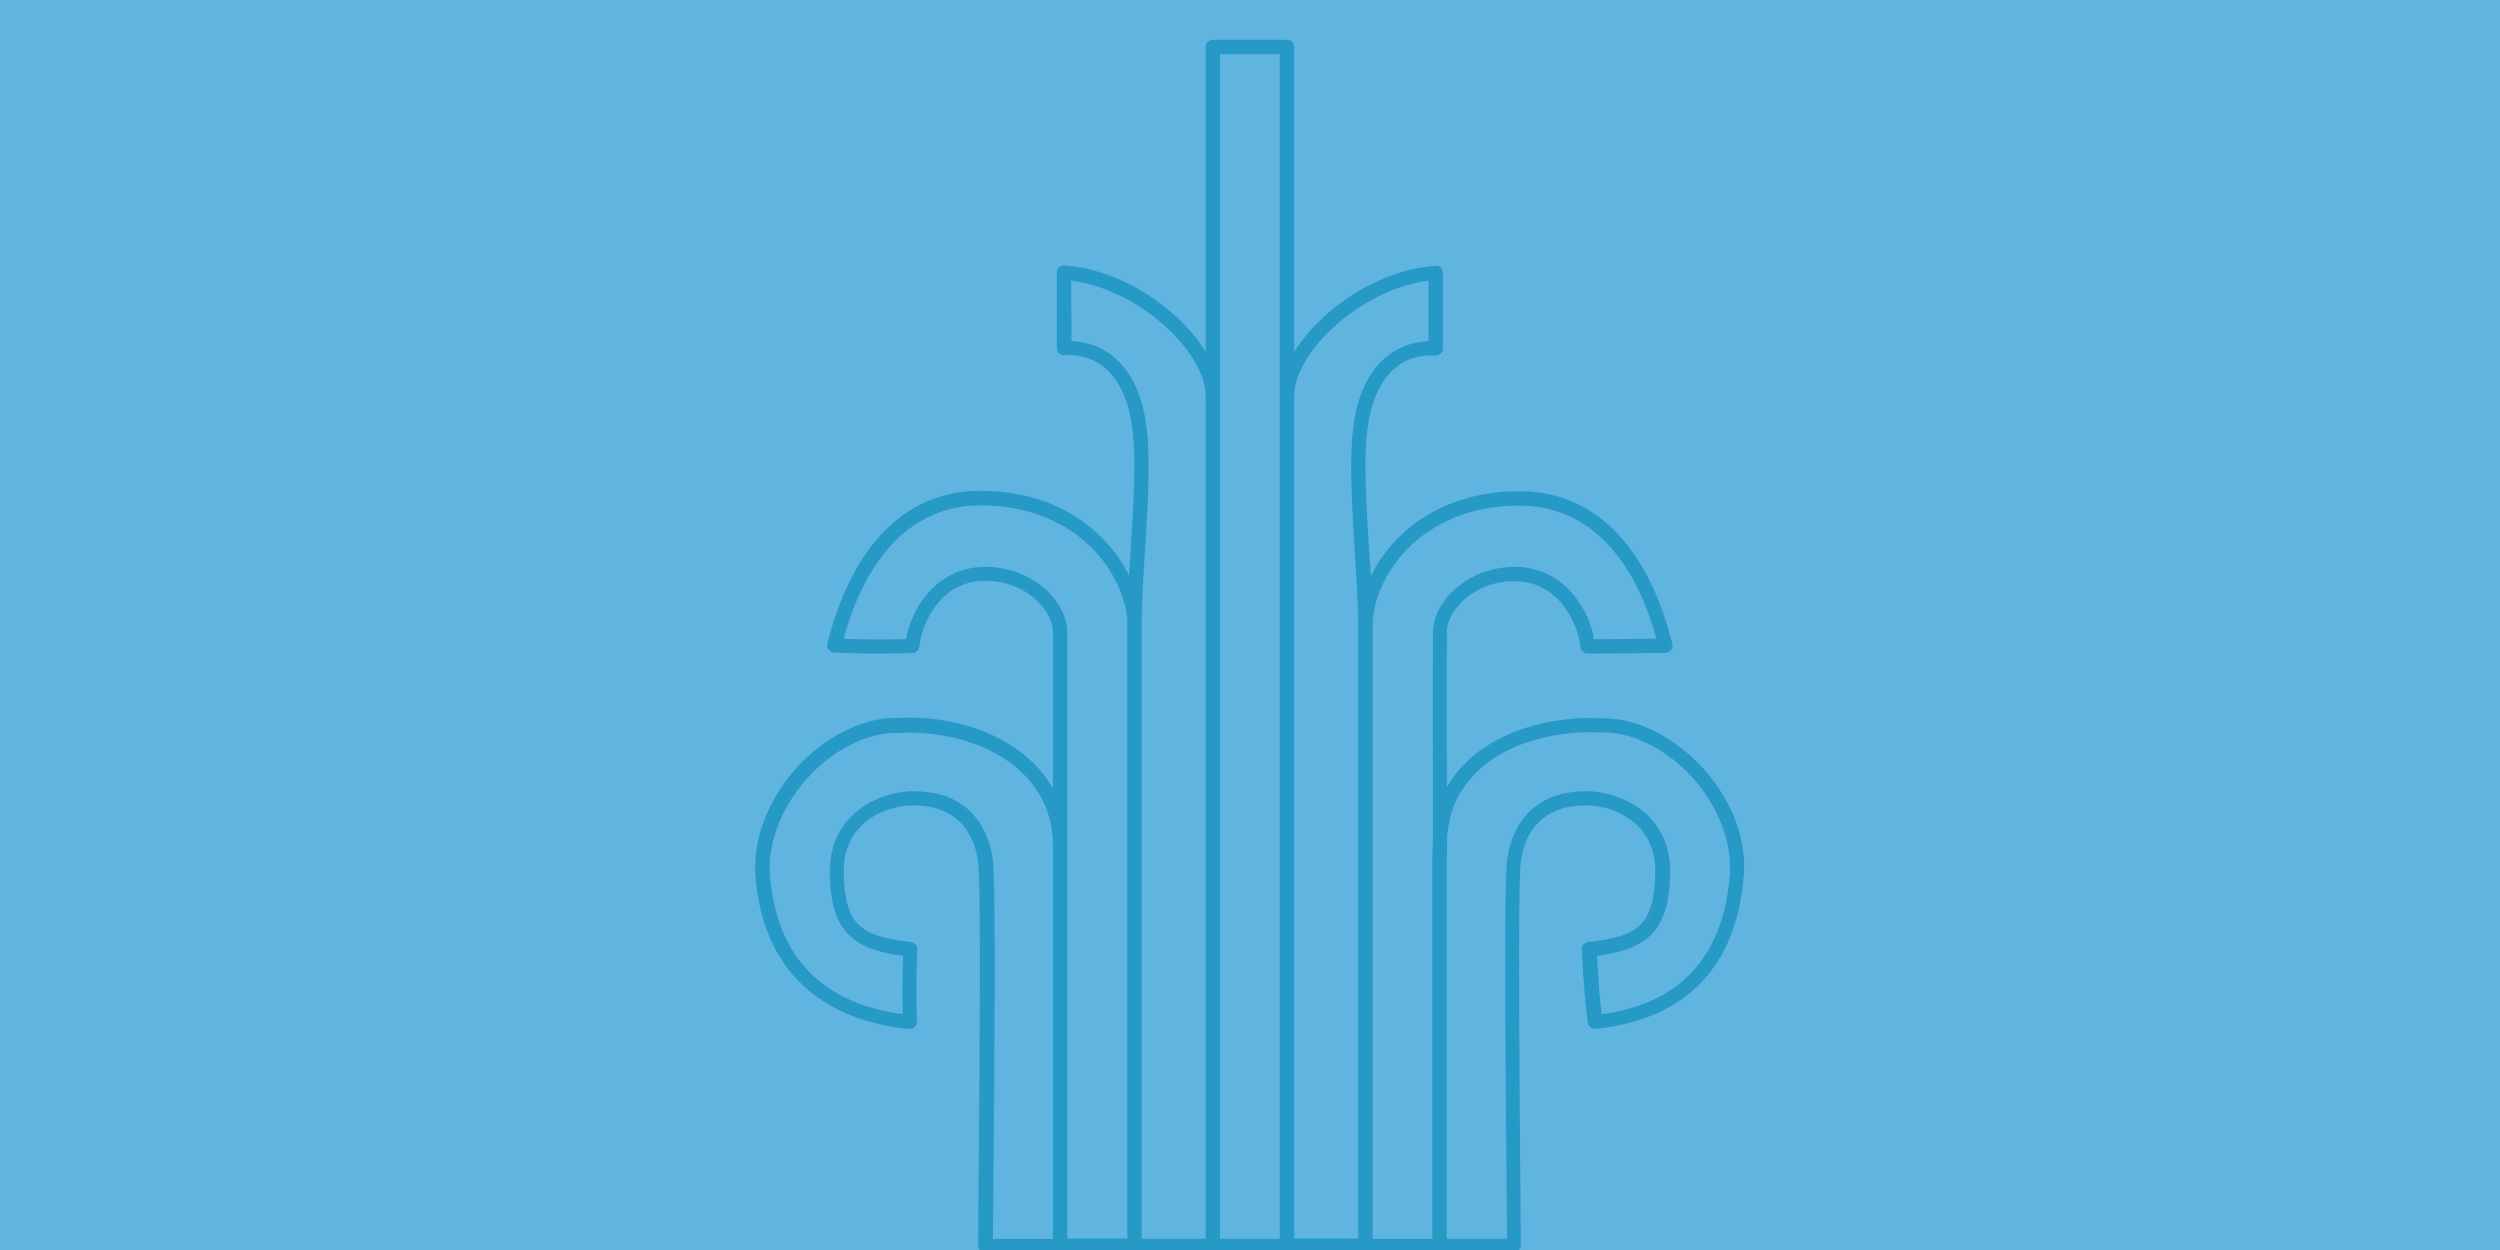
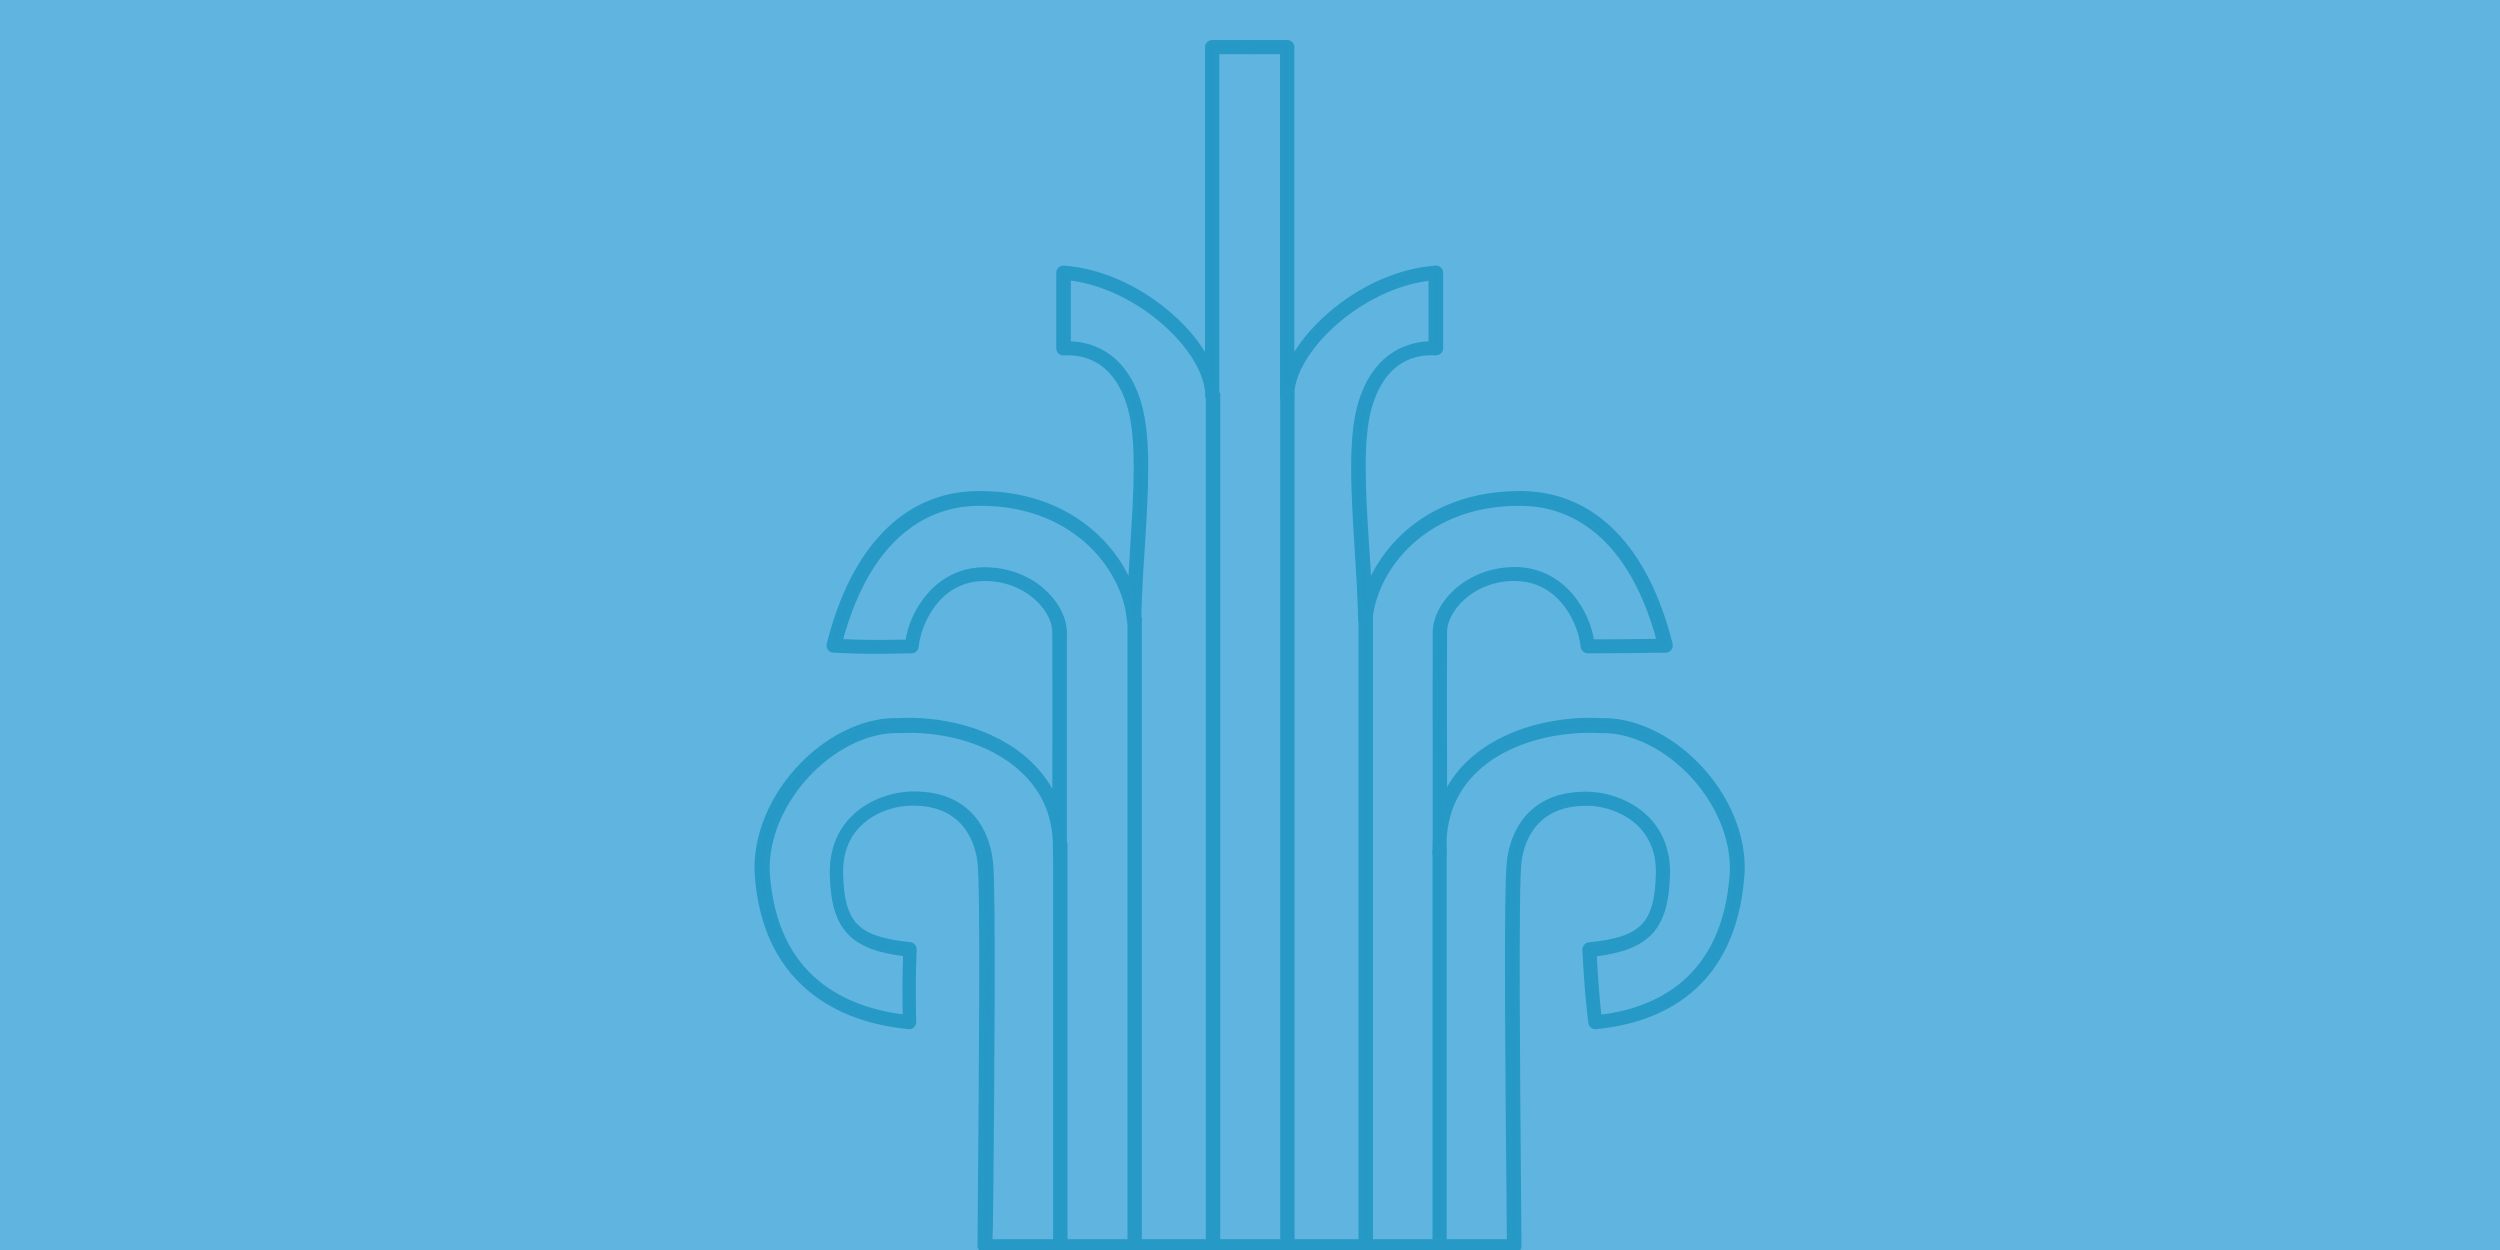
<svg xmlns="http://www.w3.org/2000/svg" version="1.1" id="Layer_2" x="0px" y="0px" viewBox="0 0 1200 600" enable-background="new 0 0 1200 600" xml:space="preserve">
  <rect opacity="0.8" fill="#37A3D8" width="1200" height="600" />
-   <path fill="#2598C5" stroke="#2799C6" stroke-width="3" stroke-miterlimit="10" d="M813.9,367.2c-13.4-13.6-30.4-21.4-45.6-20.9  c-19.1-1.1-45.6,3.7-62.9,20.1c-5.5,5.2-9.6,11.2-12.4,17.9c0-2.6,0-5.2,0-8c-0.1-27.7-0.1-62.2,0-72.3c-0.2-5.1,2.6-11.1,7.5-16  c7-7,17-10.9,27.5-10.5c22.2,0.7,31.2,22.5,32.1,32.9c0.1,1,0.9,1.8,1.9,1.8c14.2,0,21.6-0.1,27.4-0.2c3.6-0.1,6.5-0.1,10-0.1  c0.6,0,1.2-0.3,1.5-0.7c0.4-0.5,0.5-1.1,0.4-1.7c-11.5-46.1-36.6-71.7-70.6-72.2c-0.5,0-0.9,0-1.4,0c-27.6,0-45.1,10.8-55.1,20  c-7.8,7.2-13.8,16.2-17.4,25.5c-0.3-6.7-0.7-13.5-1.2-20.2c-1.7-26.9-3.3-52.3,1.6-68.2c7.1-23.2,22.9-25.8,31.8-25.2  c0.5,0,1.1-0.2,1.5-0.5s0.6-0.9,0.6-1.4v-36.3c0-0.5-0.2-1.1-0.6-1.4c-0.4-0.4-0.9-0.6-1.5-0.5c-17.1,1.2-35.5,9.3-50.4,22.2  c-8.6,7.4-15.1,15.6-18.9,23.6V22.5c0-1.1-0.9-1.9-1.9-1.9h-17.5h-0.7h-17.5c-1.1,0-1.9,0.9-1.9,1.9v152.2  c-3.8-8-10.3-16.2-18.9-23.6c-14.9-12.9-33.3-21-50.4-22.2c-0.5,0-1.1,0.1-1.5,0.5s-0.6,0.9-0.6,1.4v36.3c0,0.5,0.2,1.1,0.6,1.4  c0.4,0.4,0.9,0.6,1.5,0.5c8.8-0.5,24.7,2,31.8,25.2c4.9,15.9,3.3,41.3,1.6,68.2c-0.4,6.7-0.8,13.5-1.2,20.2  c-3.5-9.3-9.5-18.3-17.4-25.5c-10.1-9.3-28.1-20.4-56.5-20c-34,0.5-59.1,26.1-70.6,72.2c-0.1,0.6,0,1.2,0.3,1.6s0.9,0.8,1.5,0.8  c1.8,0.1,3.4,0.1,4.9,0.2c7.2,0.3,13.4,0.5,32.6,0.1c1,0,1.8-0.8,1.9-1.8c0.9-10.5,9.9-32.3,32.1-32.9c10.5-0.3,20.5,3.5,27.5,10.5  c4.9,4.9,7.7,10.9,7.5,16.1c0.1,13.8,0.1,54.6,0,81.1c-2.8-6.9-7.1-13.1-12.9-18.6c-17.6-16.6-43.8-21.4-62.5-20.3  c-15.2-0.5-32.2,7.3-45.6,20.9c-14.6,14.8-22.7,34.1-21.9,51.9c1.7,26.1,11.5,45.7,28.9,58.3c11.6,8.4,26.2,13.5,43.6,15.2  c0.6,0.1,1.1-0.1,1.5-0.5c0.4-0.4,0.6-0.9,0.6-1.5l-0.1-4.1c-0.2-12.7-0.2-16.1,0.3-30.7c0-1-0.7-1.9-1.8-2  c-25.7-2.6-32.9-9.9-33.5-34.2c-0.2-9.8,2.7-17.9,8.7-23.9c7.8-7.9,19-10.5,26.3-10.4c27.4,0,31.8,22,32.5,28.8  c1.5,10.6,0.6,110.2,0.2,158c-0.1,13.1-0.2,22.6-0.2,26c0,1.1,0.9,1.9,1.9,1.9c0.3,0,0.5-0.1,0.8-0.2c0.2,0.1,0.5,0.2,0.8,0.2h252.1  c1.1,0,1.9-0.9,1.9-1.9c0-3.4-0.1-12.9-0.2-26c-0.4-47.8-1.3-147.4,0.2-158.1c0.7-6.7,5-28.7,32.5-28.7c7.2-0.2,18.4,2.5,26.3,10.4  c6,6.1,9,14.1,8.7,23.9c-0.6,24.3-7.8,31.7-33.5,34.2c-1,0.1-1.8,1-1.8,2c1,18.2,1.7,24.5,2.5,31.8l0.4,3.2c0.1,1.1,1,1.8,2.1,1.7  c29.8-2.9,66.2-18,69.9-73.5C836.7,401.3,828.5,381.9,813.9,367.2z M676.9,260.1c9.6-8.8,26.8-19.3,53.8-18.9  c18.3,0.2,51.1,9.3,66.3,66.8c-2.5,0-4.8,0.1-7.5,0.1c-5.6,0.1-12.6,0.2-25.6,0.2c-2-14.6-13.9-34.1-35.6-34.7  c-11.6-0.3-22.6,3.9-30.4,11.7c-5.7,5.7-8.8,12.6-8.6,18.8c-0.1,10,0,44.5,0,72.3c0,10.4,0,20,0,26.2c-0.1,1.1-0.1,2.3-0.1,3.5  c0,0.8,0,1.4,0,1.9c-0.1,0.3-0.2,0.6-0.2,0.9v187.3h-31.6V297.7C658.4,284.5,665.7,270.4,676.9,260.1z M687.2,133v32.2  c-8.9,0-26.1,3.4-33.7,28c-5.1,16.6-3.5,42.3-1.8,69.6c0.7,11.6,1.5,23.6,1.7,34.8v298.4h-33.7V189.9  C619.8,168.1,652.8,136.6,687.2,133z M584.1,24.5h15.5h0.7h15.5v165.4v406.2h-31.7V189.9V24.5z M512.8,165.2  C512.8,165.2,512.8,165.2,512.8,165.2l-0.1-32.2c34.4,3.6,67.5,35.1,67.5,56.9v406.2h-33.7V297.6c0.2-11.2,0.9-23.2,1.7-34.8  c1.7-27.3,3.3-53-1.8-69.6C538.9,168.6,521.8,165.2,512.8,165.2z M502.2,285.3c-7.7-7.8-18.8-12-30.4-11.7  c-21.8,0.6-33.7,20.1-35.6,34.7c-17.7,0.3-23.8,0.1-30.7-0.2c-0.8,0-1.6-0.1-2.5-0.1c15.2-57.6,48-66.7,66.3-66.9  c27.1-0.4,44.2,10.1,53.8,18.9c11.2,10.3,18.5,24.4,19.5,37.6v298.4h-31.8V408.9l0,0c0-0.1,0-0.5,0-1.3c0-0.6,0-1.4,0-2.3l0-9.7  c0-8.1,0-19.2,0-30.9c0-17.4,0-48.4,0-60.5C511,297.9,507.9,291,502.2,285.3z M438.8,381.3c-8-0.1-20.4,2.8-29.1,11.6  c-6.8,6.8-10.1,15.8-9.9,26.8c0.6,25.5,9.2,34.8,35.2,37.8c-0.4,13.2-0.4,16.9-0.2,29.1l0,1.9c-29.1-3.4-63.4-18.4-66.8-69.6  c-0.8-16.6,7-34.9,20.8-48.9c12.7-12.8,28.7-20.2,42.8-19.7c0.1,0,0.1,0,0.2,0c17.9-1,42.9,3.5,59.6,19.3  c10.3,9.7,15.5,22,15.5,36.5v190.1h-31.8c0-4.4,0.1-12.9,0.2-24c0.5-51.6,1.3-147.7-0.2-158.5C474.4,406,469.5,381.3,438.8,381.3z   M831.9,418.8c-3.4,51.6-36.5,66.5-64.5,69.7l-0.1-1.3c-0.8-7-1.4-13.1-2.3-29.7c25.9-3,34.5-12.4,35.2-37.8  c0.3-10.9-3.1-19.9-9.9-26.8c-8.7-8.7-21.1-11.7-29.1-11.6c-30.7,0-35.6,24.7-36.3,32.2c-1.6,10.9-0.7,107-0.2,158.6  c0.1,11.1,0.2,19.6,0.2,24h-32V410.7c0.1-0.3,0.2-0.7,0.2-1.1l0,0c0,0,0-0.2,0-0.4c0-0.6,0-1.2,0-2.1c0-1.2,0-2.7,0-4.5  c0.6-13.2,5.7-24.5,15-33.4c16.4-15.7,41.8-20.1,60.1-19.1c0.1,0,0.1,0,0.2,0c14.1-0.5,30.1,6.9,42.8,19.7  C825,383.9,832.7,402.2,831.9,418.8z" />
+   <g>
+     <g>
+       <path fill="#2598C5" stroke="#2799C6" stroke-width="3" stroke-miterlimit="10" d="M474.2,599c0.7,0,1.3-0.4,1.7-0.9h-3.3    C472.9,598.6,473.5,599,474.2,599z" />
+       <path fill="#2598C5" stroke="#2799C6" stroke-width="3" stroke-miterlimit="10" d="M475.3,572.1c0.5-51.6,1.3-147.7-0.2-158.5    c-0.8-7.6-5.6-32.2-36.3-32.2c-8-0.1-20.4,2.8-29.1,11.6c-6.8,6.8-10.1,15.8-9.9,26.8c0.6,25.5,9.2,34.8,35.2,37.8    c-0.4,13.2-0.4,16.9-0.2,29.1l0,1.9c-29.1-3.4-63.4-18.4-66.8-69.6c-0.8-16.6,7-34.9,20.8-48.9c12.7-12.8,28.7-20.2,42.8-19.7    c0.1,0,0.1,0,0.2,0c17.9-1,42.9,3.5,59.6,19.3c10.3,9.7,15.5,22,15.5,36.5c0,0.8,0,1.4,0,2c0,0.5,0,0.9,0,0.9l0,0    c0.1,1.2,0.3,1.4,0.9,1.7c0.6,0.3,1.3,0.3,1.9,0c0.6-0.4,0.8-0.5,0.9-1.7l0,0c0-0.1,0-0.5,0-1.3c0-0.6,0-1.4,0-2.3l0-9.7    c0-8.1,0-19.2,0-30.9c0-17.4,0-48.4,0-60.5c0.2-6.3-2.9-13.2-8.6-18.9c-7.7-7.8-18.8-12-30.4-11.7c-21.8,0.6-33.7,20.1-35.6,34.7    c-17.7,0.3-23.8,0.1-30.7-0.2c-0.8,0-1.6-0.1-2.5-0.1c15.2-57.6,48-66.7,66.3-66.9c27.1-0.4,44.2,10.1,53.8,18.9    c11.2,10.3,18.5,24.4,19.5,37.6c0.1,1,1,1.8,2,1.8c1,0,1.9-0.9,1.9-1.9c0.2-11.2,0.9-23.2,1.7-34.8c1.7-27.3,3.3-53-1.8-69.6    c-7.5-24.6-24.7-28-33.6-28c0,0,0,0-0.1,0V133c34.4,3.6,67.5,35.1,67.5,56.9c0,1.1,0.9,1.9,1.9,1.9s1.9-0.9,1.9-1.9V24.5h16.2    c1.1,0,1.9-0.9,1.9-1.9s-0.9-1.9-1.9-1.9h-18.2c-1.1,0-1.9,0.9-1.9,1.9v152.2c-3.8-8-10.3-16.2-18.9-23.6    c-14.9-12.9-33.3-21-50.4-22.2c-0.5,0-1.1,0.1-1.5,0.5s-0.6,0.9-0.6,1.4v36.3c0,0.5,0.2,1.1,0.6,1.4c0.4,0.4,0.9,0.6,1.5,0.5    c8.8-0.5,24.7,2,31.8,25.2c4.9,15.9,3.3,41.3,1.6,68.2c-0.4,6.7-0.8,13.5-1.2,20.2c-3.5-9.3-9.5-18.3-17.4-25.5    c-10.1-9.3-28.1-20.4-56.5-20c-34,0.5-59.1,26.1-70.6,72.2c-0.1,0.6,0,1.2,0.3,1.6s0.9,0.8,1.5,0.8c1.8,0.1,3.4,0.1,4.9,0.2    c7.2,0.3,13.4,0.5,32.6,0.1c1,0,1.8-0.8,1.9-1.8c0.9-10.5,9.9-32.3,32.1-32.9c10.5-0.3,20.5,3.5,27.5,10.5    c4.9,4.9,7.7,10.9,7.5,16.1c0.1,13.8,0.1,54.6,0,81.1c-2.8-6.9-7.1-13.1-12.9-18.6c-17.6-16.6-43.8-21.4-62.5-20.3    c-15.2-0.5-32.2,7.3-45.6,20.9c-14.6,14.8-22.7,34.1-21.9,51.9c1.7,26.1,11.5,45.7,28.9,58.3c11.6,8.4,26.2,13.5,43.6,15.2    c0.6,0.1,1.1-0.1,1.5-0.5c0.4-0.4,0.6-0.9,0.6-1.5l-0.1-4.1c-0.2-12.7-0.2-16.1,0.3-30.7c0-1-0.7-1.9-1.8-2    c-25.7-2.6-32.9-9.9-33.5-34.2c-0.2-9.8,2.7-17.9,8.7-23.9c7.8-7.9,19-10.5,26.3-10.4c27.4,0,31.8,22,32.5,28.8    c1.5,10.6,0.6,110.2,0.2,158c-0.1,13.1-0.2,22.6-0.2,26c0,0.4,0.1,0.7,0.3,1h3.3c0.2-0.3,0.3-0.6,0.3-1    C475.1,594.7,475.2,585.2,475.3,572.1z" />
+     </g>
+     <path fill="#2598C5" stroke="#2799C6" stroke-width="3" stroke-miterlimit="10" d="M728.6,572.1c-0.4-47.8-1.3-147.4,0.2-158.1   c0.7-6.7,5-28.7,32.5-28.7c7.2-0.2,18.4,2.5,26.3,10.4c6,6.1,9,14.1,8.7,23.9c-0.6,24.3-7.8,31.7-33.5,34.2c-1,0.1-1.8,1-1.8,2   c1,18.2,1.7,24.5,2.5,31.8l0.4,3.2c0.1,1.1,1,1.8,2.1,1.7c29.8-2.9,66.2-18,69.9-73.5c0.9-17.7-7.3-37.1-21.9-51.9   c-13.4-13.6-30.4-21.4-45.6-20.9c-19.1-1.1-45.6,3.7-62.9,20.1c-5.5,5.2-9.6,11.2-12.4,17.9c0-2.6,0-5.2,0-8   c-0.1-27.7-0.1-62.2,0-72.3c-0.2-5.1,2.6-11.1,7.5-16c7-7,17-10.9,27.5-10.5c22.2,0.7,31.2,22.5,32.1,32.9c0.1,1,0.9,1.8,1.9,1.8   c14.2,0,21.6-0.1,27.4-0.2c3.6-0.1,6.5-0.1,10-0.1c0.6,0,1.2-0.3,1.5-0.7c0.4-0.5,0.5-1.1,0.4-1.7c-11.5-46.1-36.6-71.7-70.6-72.2   c-0.5,0-0.9,0-1.4,0c-27.6,0-45.1,10.8-55.1,20c-7.8,7.2-13.8,16.2-17.4,25.5c-0.3-6.7-0.7-13.5-1.2-20.2   c-1.7-26.9-3.3-52.3,1.6-68.2c7.1-23.2,22.9-25.8,31.8-25.2c0.5,0,1.1-0.2,1.5-0.5s0.6-0.9,0.6-1.4v-36.3c0-0.5-0.2-1.1-0.6-1.4   c-0.4-0.4-0.9-0.6-1.5-0.5c-17.1,1.2-35.5,9.3-50.4,22.2c-8.6,7.4-15.1,15.6-18.9,23.6V22.6c0-1.1-0.9-1.9-1.9-1.9h-18.2   c-1.1,0-1.9,0.9-1.9,1.9s0.9,1.9,1.9,1.9h16.2V190c0,1.1,0.9,1.9,1.9,1.9s1.9-0.9,1.9-1.9c0-21.8,33-53.3,67.5-56.9v32.2   c-8.9,0-26.1,3.4-33.7,28c-5.1,16.6-3.5,42.3-1.8,69.6c0.7,11.6,1.5,23.6,1.7,34.8c0,1,0.8,1.9,1.9,1.9c1,0,1.9-0.8,2-1.8   c1-13.3,8.3-27.3,19.5-37.6c9.6-8.8,26.8-19.3,53.8-18.9c18.3,0.2,51.1,9.3,66.3,66.8c-2.5,0-4.8,0.1-7.5,0.1   c-5.6,0.1-12.6,0.2-25.6,0.2c-2-14.6-13.9-34.1-35.6-34.7c-11.6-0.3-22.6,3.9-30.4,11.7c-5.7,5.7-8.8,12.6-8.6,18.8   c-0.1,10,0,44.5,0,72.3c0,10.4,0,20,0,26.2c-0.1,1.1-0.1,2.3-0.1,3.5c0,1.3,0,2.3,0,2.9c0,0.2,0,0.4,0,0.7c0,0,0,0.1,0,0.1l0,0   c0.1,1,0.4,2.1,1.9,2.1c0,0,0,0,0,0c1.4,0,1.8-0.6,1.9-2.1l0,0c0,0,0-0.2,0-0.4c0-0.6,0-1.2,0-2.1c0-1.2,0-2.7,0-4.5   c0.6-13.2,5.7-24.5,15-33.4c16.4-15.7,41.8-20.1,60.1-19.1c0.1,0,0.1,0,0.2,0c14.1-0.5,30.1,6.9,42.8,19.7   c13.8,14,21.6,32.3,20.8,48.9c-3.4,51.6-36.5,66.5-64.5,69.7l-0.1-1.3c-0.8-7-1.4-13.1-2.3-29.7c25.9-3,34.5-12.4,35.2-37.8   c0.3-10.9-3.1-19.9-9.9-26.8c-8.7-8.7-21.1-11.7-29.1-11.6c-30.7,0-35.6,24.7-36.3,32.2c-1.6,10.9-0.7,107-0.2,158.6   c0.1,11.1,0.2,19.6,0.2,24H474.7c-1.1,0-1.9,0.9-1.9,1.9c0,0.4,0.1,0.7,0.3,1h255.4c0.2-0.3,0.3-0.6,0.3-1   C728.8,594.6,728.7,585.2,728.6,572.1z" />
+     <g>
+       <path fill="#2598C5" stroke="#2799C6" stroke-width="3" stroke-miterlimit="10" d="M508.9,599c0.7,0,1.3-0.4,1.7-0.9h-3.3    C507.6,598.6,508.2,599,508.9,599z" />
+       <path fill="#2598C5" stroke="#2799C6" stroke-width="3" stroke-miterlimit="10" d="M510.8,406c0-1.1-0.9-1.9-1.9-1.9    s-1.9,0.9-1.9,1.9v192c0,0.4,0.1,0.7,0.3,1h3.3c0.2-0.3,0.3-0.6,0.3-1V406z" />
+     </g>
+     <g>
+       <path fill="#2598C5" stroke="#2799C6" stroke-width="3" stroke-miterlimit="10" d="M544.6,599c0.7,0,1.3-0.4,1.7-0.9h-3.3    C543.2,598.6,543.8,599,544.6,599z" />
+       <path fill="#2598C5" stroke="#2799C6" stroke-width="3" stroke-miterlimit="10" d="M546.5,297.7c0-1.1-0.9-1.9-1.9-1.9    s-1.9,0.9-1.9,1.9v300.4c0,0.4,0.1,0.7,0.3,1h3.3c0.2-0.3,0.3-0.6,0.3-1V297.7z" />
+     </g>
+     <g>
+       <path fill="#2598C5" stroke="#2799C6" stroke-width="3" stroke-miterlimit="10" d="M582.2,598c0.7,0,1.3-0.4,1.7-0.9h-3.3    C580.9,597.6,581.5,598,582.2,598z" />
+       <path fill="#2598C5" stroke="#2799C6" stroke-width="3" stroke-miterlimit="10" d="M584.1,190c0-1.1-0.9-1.9-1.9-1.9    s-1.9,0.9-1.9,1.9v408.1c0,0.4,0.1,0.7,0.3,1h3.3c0.2-0.3,0.3-0.6,0.3-1V190z" />
+     </g>
+     <g>
+       <path fill="#2598C5" stroke="#2799C6" stroke-width="3" stroke-miterlimit="10" d="M617.8,598c0.7,0,1.3-0.4,1.7-0.9h-3.3    C616.5,597.6,617.1,598,617.8,598z" />
+       <path fill="#2598C5" stroke="#2799C6" stroke-width="3" stroke-miterlimit="10" d="M619.8,190c0-1.1-0.9-1.9-1.9-1.9    s-1.9,0.9-1.9,1.9v408.1c0,0.4,0.1,0.7,0.3,1h3.3c0.2-0.3,0.3-0.6,0.3-1V190z" />
+     </g>
+     <g>
+       <path fill="#2598C5" stroke="#2799C6" stroke-width="3" stroke-miterlimit="10" d="M655.4,598c0.7,0,1.3-0.4,1.7-0.9h-3.3    C654.1,597.6,654.7,598,655.4,598z" />
+       <path fill="#2598C5" stroke="#2799C6" stroke-width="3" stroke-miterlimit="10" d="M657.4,297.7c0-1.1-0.9-1.9-1.9-1.9    s-1.9,0.9-1.9,1.9v300.4c0,0.4,0.1,0.7,0.3,1h3.3c0.2-0.3,0.3-0.6,0.3-1V297.7z" />
+     </g>
+     <g>
+       <path fill="#2598C5" stroke="#2799C6" stroke-width="3" stroke-miterlimit="10" d="M690.9,598.4c0.4,0,0.7,0.9,1,0.7h-2    C690.2,599.2,690.5,598.4,690.9,598.4z" />
+       <path fill="#2598C5" stroke="#2799C6" stroke-width="3" stroke-miterlimit="10" d="M692.9,597.4V408.8c0-1.1-0.9-1.9-1.9-1.9    s-1.9,0.9-1.9,1.9v188.6c0,0.7,0.4,0.3,0.9,0.6h2C692.5,597.7,692.9,598.1,692.9,597.4z" />
+     </g>
+   </g>
</svg>
